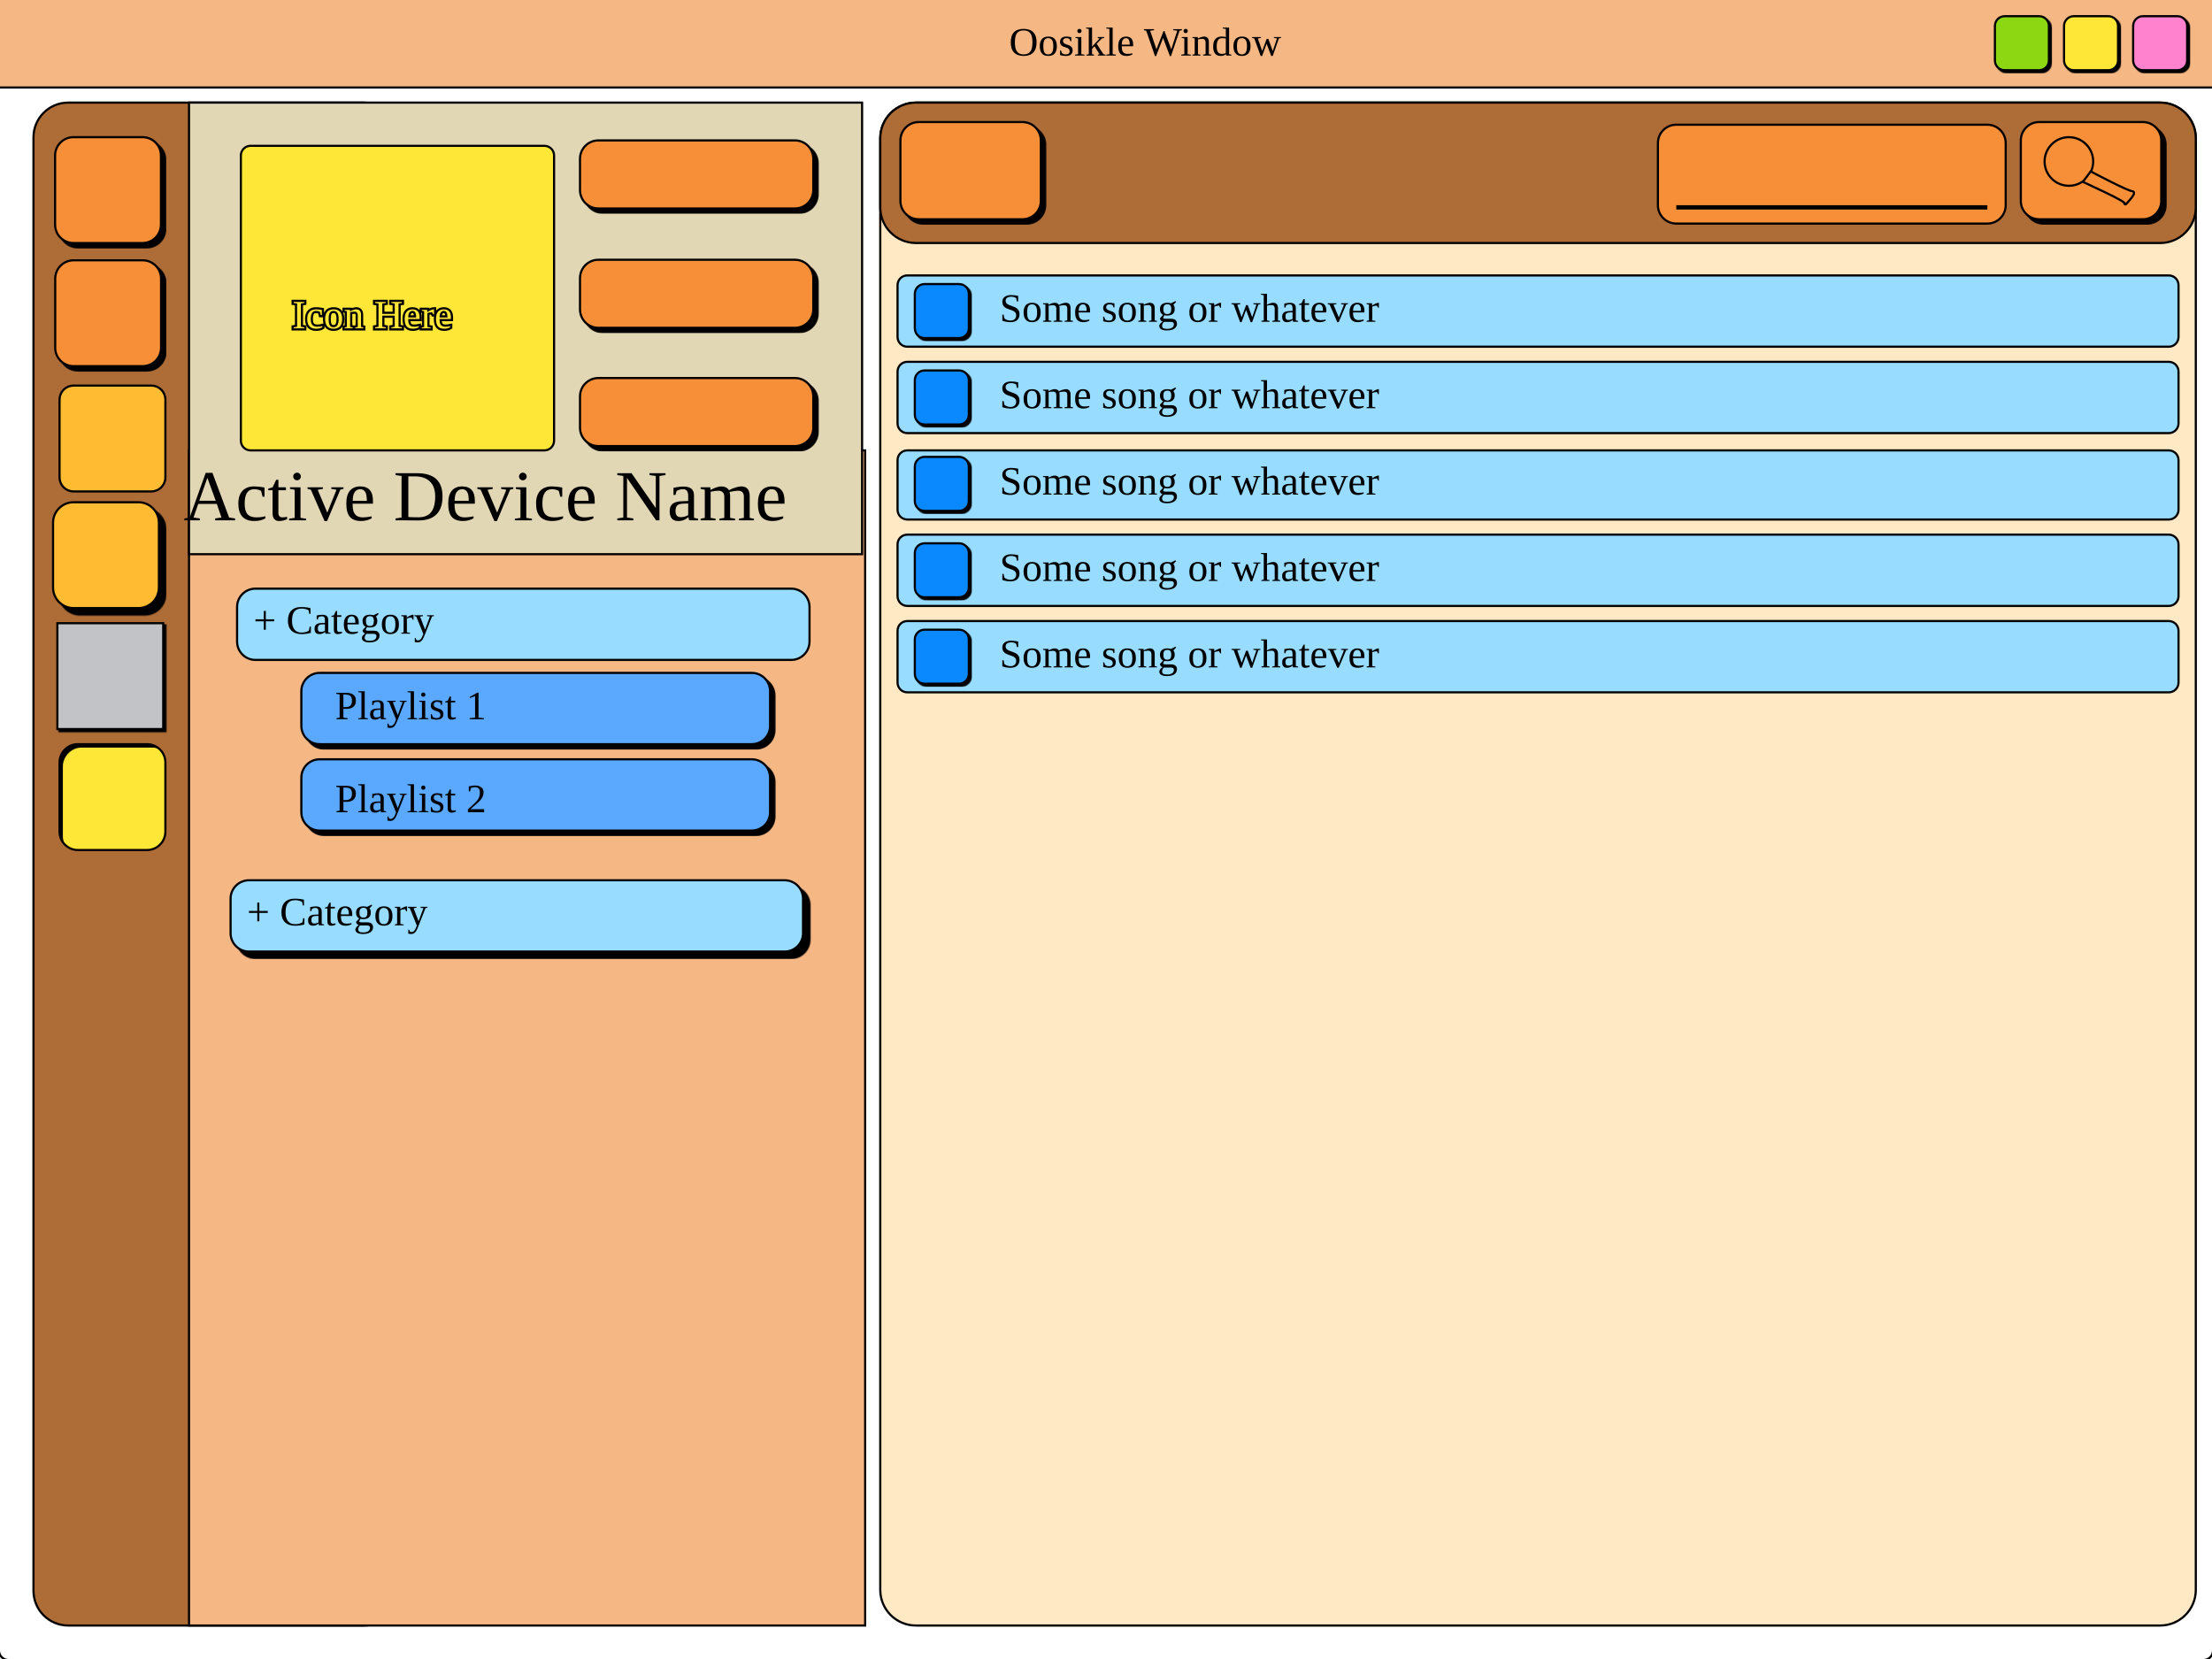
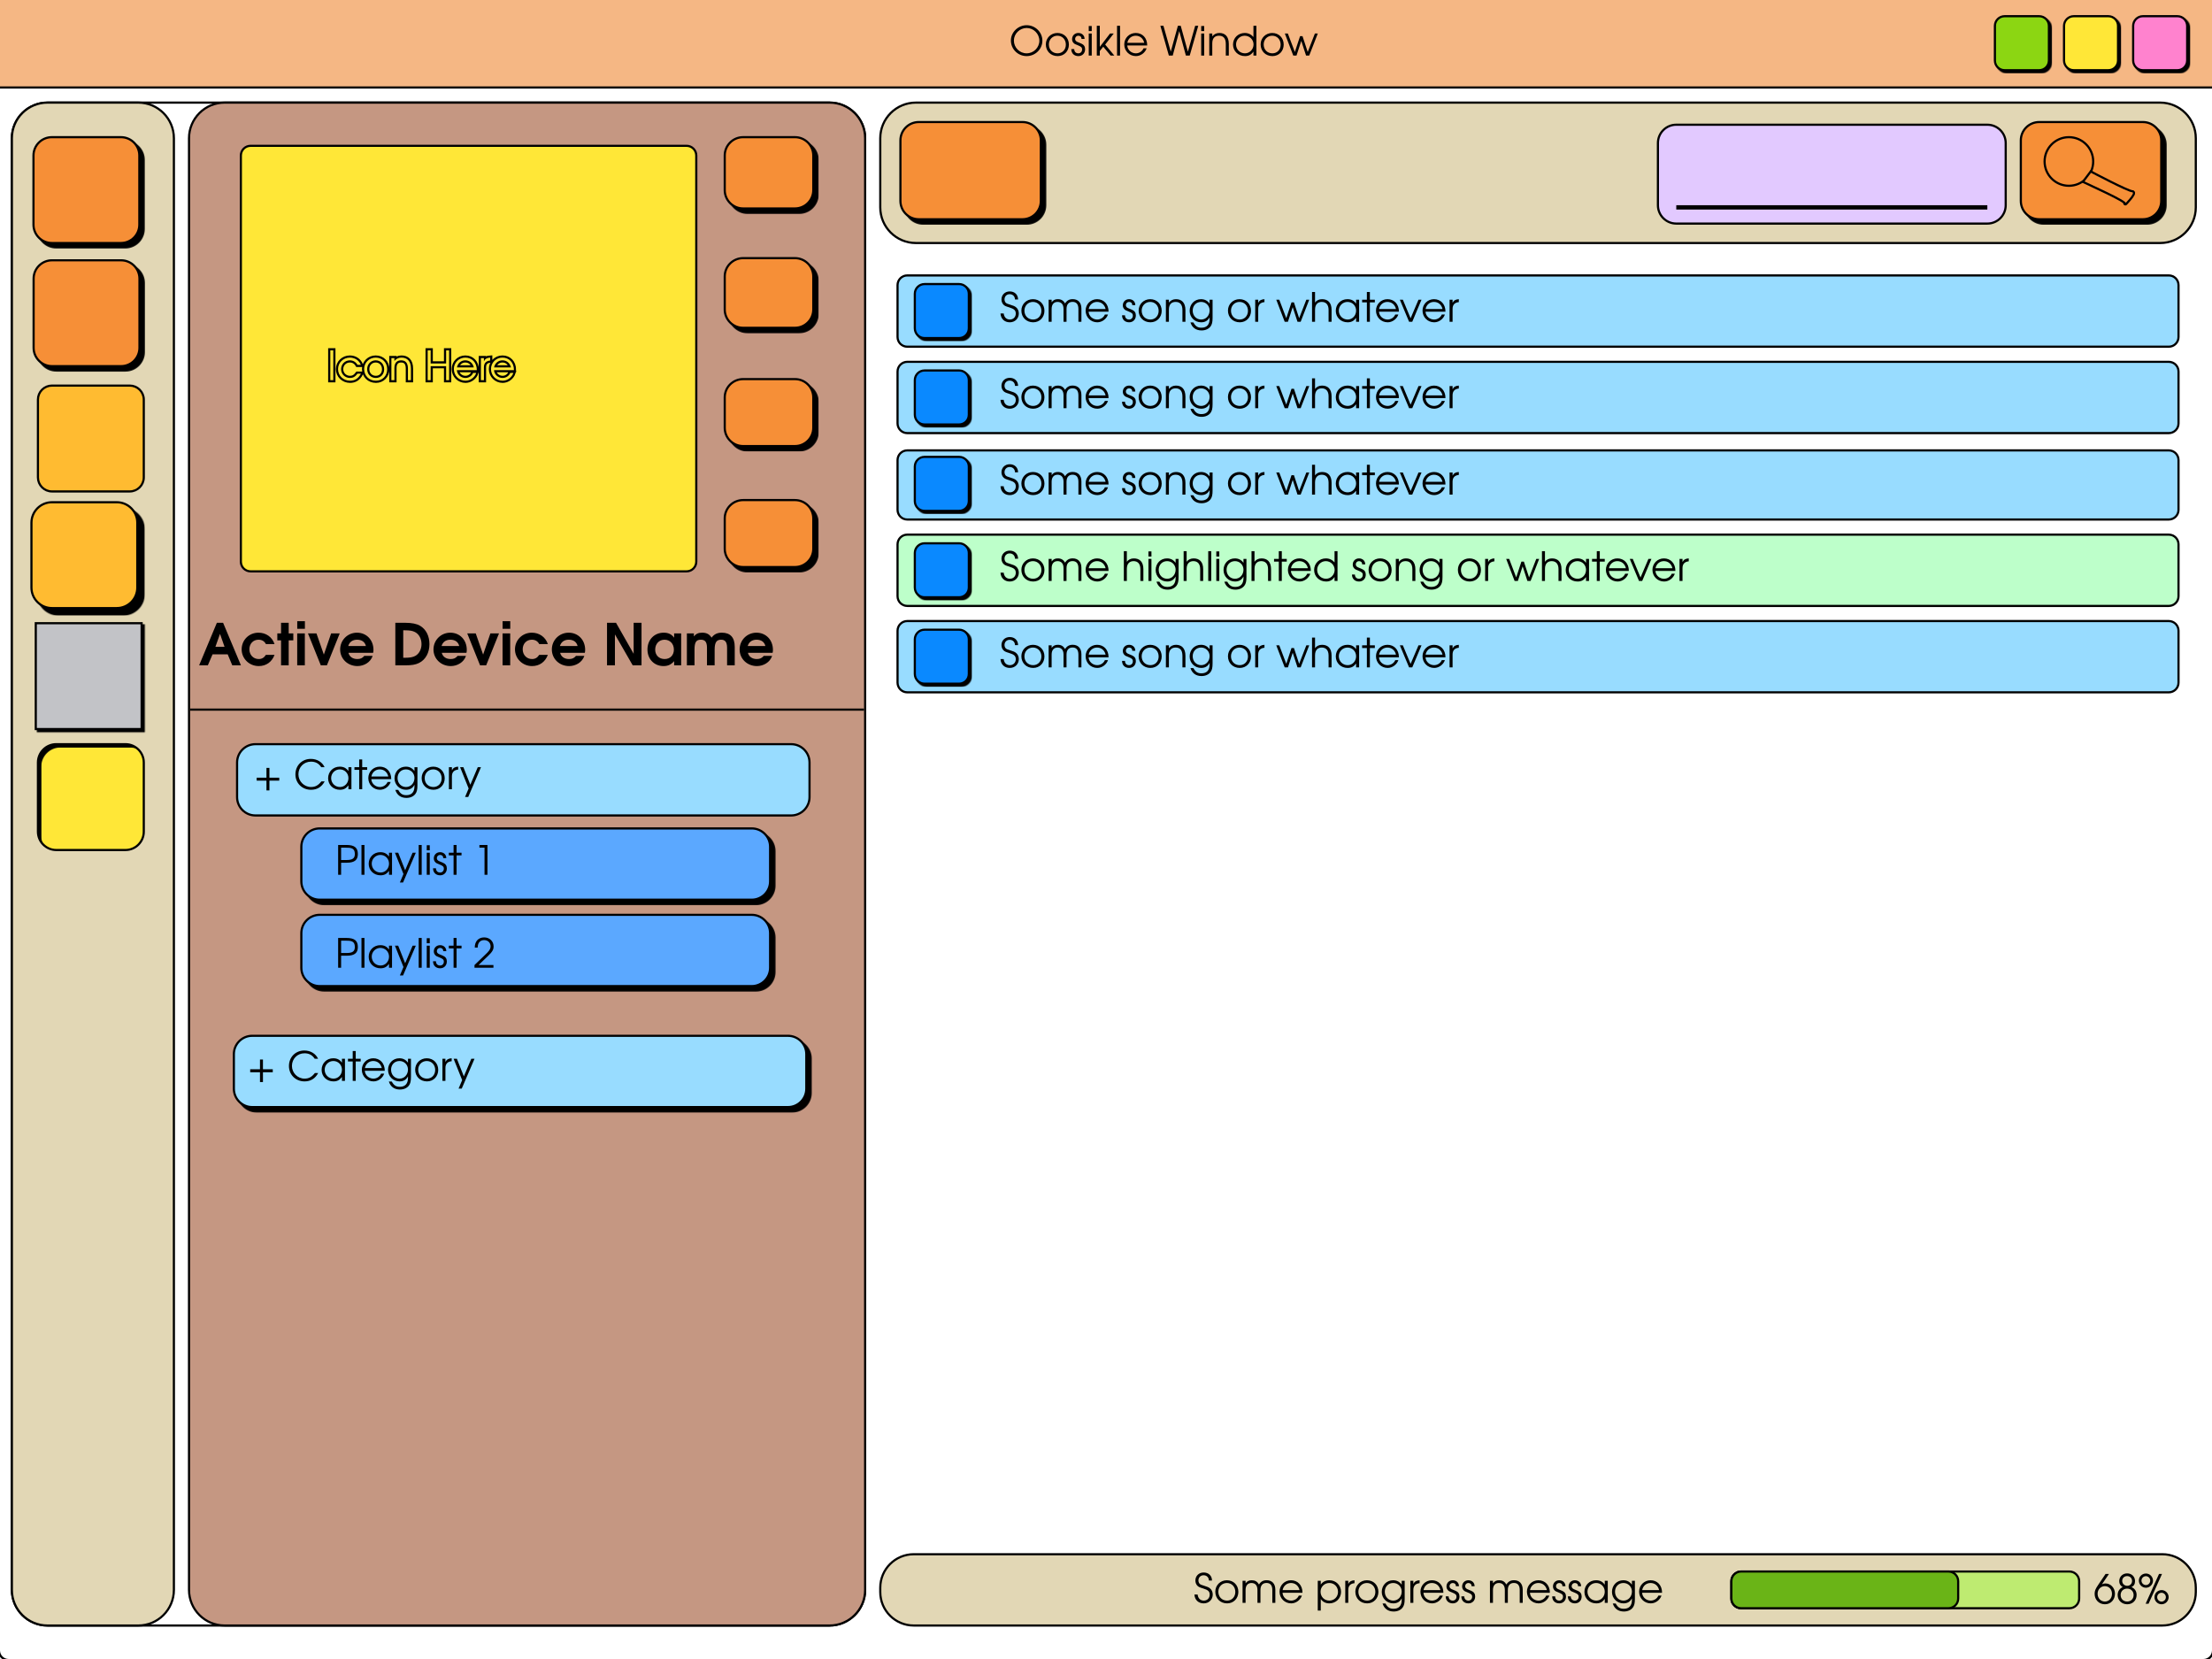
<svg xmlns="http://www.w3.org/2000/svg" width="1024" height="768" viewBox="0 0 1024 768" version="1.1" id="svg1">
  <defs id="defs1">
-     <filter style="color-interpolation-filters:sRGB" id="filter13" x="-0.021" y="-0.033" width="1.083" height="1.131">
+     <filter style="color-interpolation-filters:sRGB" id="filter13" x="-0.025" y="-0.033" width="1.1" height="1.133">
      <feFlood result="flood" in="SourceGraphic" flood-opacity="1" flood-color="rgb(0,0,0)" id="feFlood12" />
      <feGaussianBlur result="blur" in="SourceGraphic" stdDeviation="0" id="feGaussianBlur12" />
      <feOffset result="offset" in="blur" dx="2" dy="2" id="feOffset12" />
      <feComposite result="comp1" operator="in" in="flood" in2="offset" id="feComposite12" />
      <feComposite result="comp2" operator="over" in="SourceGraphic" in2="comp1" id="feComposite13" />
    </filter>
    <filter style="color-interpolation-filters:sRGB" id="filter24" x="-0.042" y="-0.042" width="1.125" height="1.125">
      <feFlood result="flood" in="SourceGraphic" flood-opacity="1" flood-color="rgb(0,0,0)" id="feFlood23" />
      <feGaussianBlur result="blur" in="SourceGraphic" stdDeviation="0" id="feGaussianBlur23" />
      <feOffset result="offset" in="blur" dx="1" dy="1" id="feOffset23" />
      <feComposite result="comp1" operator="in" in="flood" in2="offset" id="feComposite23" />
      <feComposite result="comp2" operator="over" in="SourceGraphic" in2="comp1" id="feComposite24" />
    </filter>
-     <filter style="color-interpolation-filters:sRGB" id="filter34" x="-0.021" y="-0.031" width="1.104" height="1.156">
+     <filter style="color-interpolation-filters:sRGB" id="filter34" x="-0.021" y="-0.021" width="1.104" height="1.104">
      <feFlood result="flood" in="SourceGraphic" flood-opacity="1" flood-color="rgb(0,0,0)" id="feFlood33" />
      <feGaussianBlur result="blur" in="SourceGraphic" stdDeviation="0" id="feGaussianBlur33" />
      <feOffset result="offset" in="blur" dx="3" dy="3" id="feOffset33" />
      <feComposite result="comp1" operator="in" in="flood" in2="offset" id="feComposite33" />
      <feComposite result="comp2" operator="over" in="SourceGraphic" in2="comp1" id="feComposite34" />
    </filter>
    <filter style="color-interpolation-filters:sRGB" id="filter39" x="-0.021" y="-0.021" width="1.083" height="1.083">
      <feFlood result="flood" in="SourceGraphic" flood-opacity="1" flood-color="rgb(0,0,0)" id="feFlood38" />
      <feGaussianBlur result="blur" in="SourceGraphic" stdDeviation="0" id="feGaussianBlur38" />
      <feOffset result="offset" in="blur" dx="2" dy="2" id="feOffset38" />
      <feComposite result="comp1" operator="out" in="flood" in2="offset" id="feComposite38" />
      <feComposite result="comp2" operator="atop" in="comp1" in2="SourceGraphic" id="feComposite39" />
    </filter>
  </defs>
  <g id="layer1">
    <rect style="opacity:1;fill:#ffffff;fill-opacity:1;stroke:#000000;stroke-width:2;stroke-dasharray:none;stroke-opacity:1;paint-order:stroke fill markers" id="rect43" width="1024" height="768" x="0" y="0" ry="4" />
-     <rect style="opacity:1;fill:#ffe9c5;fill-opacity:1;stroke:#000000;stroke-width:2;stroke-dasharray:none;stroke-opacity:1;paint-order:stroke fill markers" id="rect42" width="608" height="704" x="408" y="48" ry="16" />
-     <rect style="display:none;opacity:1;fill:#ae6c37;fill-opacity:1;stroke:#000000;stroke-width:2;stroke-dasharray:none;stroke-opacity:1;paint-order:stroke fill markers" id="rect40" width="656" height="64" x="360" y="688" ry="24" />
-     <rect style="opacity:1;fill:#ae6c37;fill-opacity:1;stroke:#000000;stroke-width:2;stroke-dasharray:none;stroke-opacity:1;paint-order:stroke fill markers" id="rect49" width="608" height="64" x="408" y="48" ry="16" />
-     <rect style="opacity:1;fill:#ae6c37;fill-opacity:1;stroke:#000000;stroke-width:2;stroke-dasharray:none;stroke-opacity:1;paint-order:stroke fill markers" id="rect1" width="168" height="704" x="16" y="48" ry="15.556" />
-     <rect style="opacity:1;fill:#f5b784;fill-opacity:1;stroke:#000000;stroke-width:2;stroke-opacity:1;paint-order:stroke fill markers" id="rect39" width="312" height="543" x="88" y="209" ry="0" />
-     <rect style="opacity:1;fill:#f68f37;fill-opacity:1;stroke:#000000;stroke-width:2;stroke-opacity:1;paint-order:stroke fill markers;filter:url(#filter13)" id="rect2" width="48" height="48" x="26.061" y="121" ry="8" />
-     <rect style="opacity:1;fill:#e2d7b5;fill-opacity:1;stroke:#000000;stroke-width:2;stroke-opacity:1;paint-order:stroke fill markers" id="rect34" width="310.586" height="208.055" x="88" y="48" ry="0" />
-     <rect style="opacity:1;fill:#ffbb31;fill-opacity:1;stroke:#000000;stroke-width:2;stroke-opacity:1;paint-order:stroke fill markers" id="rect35" width="48" height="48" x="28.061" y="179" ry="6" />
-     <rect style="opacity:1;fill:#ffbb31;fill-opacity:1;stroke:#000000;stroke-width:2;stroke-opacity:1;paint-order:stroke fill markers;filter:url(#filter34)" id="rect36" width="48" height="48" x="25.061" y="233" ry="9" />
-     <rect style="opacity:1;fill:#c2c3c7;fill-opacity:1;stroke:#000000;stroke-width:2;stroke-opacity:1;paint-order:stroke fill markers;filter:url(#filter24)" id="rect37" width="48" height="48" x="27.061" y="289" ry="0" />
-     <rect style="opacity:1;fill:#ffe737;fill-opacity:1;stroke:#000000;stroke-width:2;stroke-opacity:1;paint-order:stroke fill markers;filter:url(#filter39)" id="rect38" width="48" height="48" x="28.061" y="345" ry="8" />
+     <rect style="fill:#ffffff;fill-opacity:1;stroke:#000000;stroke-width:2;stroke-dasharray:none;stroke-opacity:1;paint-order:stroke fill markers" id="rect4" width="394" height="704" x="6" y="48" ry="16" />
+     <rect style="display:none;opacity:1;fill:#ffe9c5;fill-opacity:1;stroke:#000000;stroke-width:2;stroke-dasharray:none;stroke-opacity:1;paint-order:stroke fill markers" id="rect42" width="608" height="704" x="408" y="48" ry="16" />
+     <rect style="display:inline;opacity:1;fill:#e2d7b5;fill-opacity:1;stroke:#000000;stroke-width:2;stroke-dasharray:none;stroke-opacity:1;paint-order:stroke fill markers" id="rect40" width="608" height="32" x="408" y="720" ry="15" />
+     <rect style="opacity:1;fill:#e2d7b5;fill-opacity:1;stroke:#000000;stroke-width:2;stroke-dasharray:none;stroke-opacity:1;paint-order:stroke fill markers" id="rect49" width="608" height="64" x="408" y="48" ry="16" />
+     <rect style="opacity:1;fill:#e2d7b5;fill-opacity:1;stroke:#000000;stroke-width:2;stroke-dasharray:none;stroke-opacity:1;paint-order:stroke fill markers" id="rect1" width="74" height="704" x="6" y="48" ry="16" />
+     <rect style="display:none;opacity:1;fill:#f5b784;fill-opacity:1;stroke:#000000;stroke-width:2;stroke-opacity:1;paint-order:stroke fill markers" id="rect39" width="312" height="543" x="88" y="209" ry="0" />
+     <rect style="opacity:1;fill:#f68f37;fill-opacity:1;stroke:#000000;stroke-width:2;stroke-opacity:1;paint-order:stroke fill markers;filter:url(#filter13)" id="rect2" width="48" height="48" x="16.061" y="121" ry="8" />
+     <rect style="opacity:1;fill:#c59782;fill-opacity:1;stroke:#000000;stroke-width:2;stroke-opacity:1;paint-order:stroke fill markers" id="rect34" width="312" height="704" x="88" y="48" ry="16" />
+     <rect style="opacity:1;fill:#ffbb31;fill-opacity:1;stroke:#000000;stroke-width:2;stroke-opacity:1;paint-order:stroke fill markers" id="rect35" width="48" height="48" x="18.061" y="179" ry="6" />
+     <rect style="opacity:1;fill:#ffbb31;fill-opacity:1;stroke:#000000;stroke-width:2;stroke-opacity:1;paint-order:stroke fill markers;filter:url(#filter34)" id="rect36" width="48" height="48" x="15.061" y="233" ry="9" />
+     <rect style="opacity:1;fill:#c2c3c7;fill-opacity:1;stroke:#000000;stroke-width:2;stroke-opacity:1;paint-order:stroke fill markers;filter:url(#filter24)" id="rect37" width="48" height="48" x="17.061" y="289" ry="0" />
+     <rect style="opacity:1;fill:#ffe737;fill-opacity:1;stroke:#000000;stroke-width:2;stroke-opacity:1;paint-order:stroke fill markers;filter:url(#filter39)" id="rect38" width="48" height="48" x="18.061" y="345" ry="8" />
    <rect style="display:none;opacity:1;fill:#f68f37;fill-opacity:1;stroke:#000000;stroke-width:2;stroke-opacity:1;paint-order:stroke fill markers;filter:url(#filter13)" id="rect41" width="64" height="44" x="417.333" y="696" ry="8" />
-     <rect style="opacity:1;fill:#5ba8ff;fill-opacity:1;stroke:#000000;stroke-width:2;stroke-dasharray:none;stroke-opacity:1;paint-order:stroke fill markers;filter:url(#filter13)" id="rect58" width="216" height="32" x="140" y="312" ry="8" />
+     <rect style="opacity:1;fill:#5ba8ff;fill-opacity:1;stroke:#000000;stroke-width:2;stroke-dasharray:none;stroke-opacity:1;paint-order:stroke fill markers;filter:url(#filter13)" id="rect58" width="216" height="32" x="140" y="384" ry="8" />
    <rect style="opacity:1;fill:#f5b784;fill-opacity:1;stroke:#000000;stroke-width:2;stroke-dasharray:none;stroke-opacity:1;paint-order:stroke fill markers" id="rect47" width="1024" height="40" x="0" y="0" ry="0" />
-     <rect style="opacity:1;fill:#f68f37;fill-opacity:1;stroke:#000000;stroke-width:2;stroke-opacity:1;paint-order:stroke fill markers;filter:url(#filter13)" id="rect48" width="48" height="48" x="26" y="64" ry="8" />
+     <rect style="opacity:1;fill:#f68f37;fill-opacity:1;stroke:#000000;stroke-width:2;stroke-opacity:1;paint-order:stroke fill markers;filter:url(#filter13)" id="rect48" width="48" height="48" x="16" y="64" ry="8" />
    <rect style="opacity:1;fill:#f68f37;fill-opacity:1;stroke:#000000;stroke-width:2;stroke-opacity:1;paint-order:stroke fill markers;filter:url(#filter13)" id="rect50" width="64" height="44" x="417.333" y="57" ry="8" />
    <rect style="opacity:1;fill:#98dcff;fill-opacity:1;stroke:#000000;stroke-width:2;stroke-dasharray:none;stroke-opacity:1;paint-order:stroke fill markers" id="rect51" width="592" height="32" x="416" y="128" ry="4" />
-     <text xml:space="preserve" style="font-style:normal;font-variant:normal;font-weight:normal;font-stretch:normal;font-size:18.667px;font-family:'Liberation Serif';-inkscape-font-specification:'Liberation Serif';text-align:start;writing-mode:lr-tb;direction:ltr;text-anchor:start;opacity:1;fill:#000000;fill-opacity:1;stroke:none;stroke-width:2;stroke-dasharray:none;stroke-opacity:1;paint-order:stroke fill markers" x="462.751" y="148.952" id="text51">
-       <tspan id="tspan51" x="462.751" y="148.952" style="font-size:18.667px">Some song or whatever</tspan>
+     <text xml:space="preserve" style="font-style:normal;font-variant:normal;font-weight:normal;font-stretch:normal;font-size:18.667px;font-family:'TeX Gyre Adventor';-inkscape-font-specification:'TeX Gyre Adventor';text-align:start;writing-mode:lr-tb;direction:ltr;text-anchor:start;opacity:1;fill:#000000;fill-opacity:1;stroke:none;stroke-width:2;stroke-dasharray:none;stroke-opacity:1;paint-order:stroke fill markers" x="462.751" y="148.952" id="text51">
+       <tspan id="tspan51" x="462.751" y="148.952" style="font-size:18.667px;-inkscape-font-specification:'TeX Gyre Adventor';font-family:'TeX Gyre Adventor';font-weight:normal;font-style:normal;font-stretch:normal;font-variant:normal">Some song or whatever</tspan>
    </text>
    <rect style="opacity:1;fill:#0a89ff;fill-opacity:1;stroke:#000000;stroke-width:2;stroke-dasharray:none;stroke-opacity:1;paint-order:stroke fill markers;filter:url(#filter24)" id="rect52" width="24" height="24" x="424" y="132" ry="4" />
-     <rect style="opacity:1;fill:#98dcff;fill-opacity:1;stroke:#000000;stroke-width:2;stroke-dasharray:none;stroke-opacity:1;paint-order:stroke fill markers" id="rect57" width="264" height="32" x="110.25" y="273" ry="8" />
-     <text xml:space="preserve" style="font-style:normal;font-variant:normal;font-weight:normal;font-stretch:normal;font-size:18.667px;font-family:'Liberation Serif';-inkscape-font-specification:'Liberation Serif';text-align:start;writing-mode:lr-tb;direction:ltr;text-anchor:start;opacity:1;fill:#000000;fill-opacity:1;stroke:none;stroke-width:2;stroke-dasharray:none;stroke-opacity:1;paint-order:stroke fill markers" x="117.32" y="293.359" id="text58">
-       <tspan id="tspan58" x="117.32" y="293.359">+ Category</tspan>
+     <rect style="opacity:1;fill:#98dcff;fill-opacity:1;stroke:#000000;stroke-width:2;stroke-dasharray:none;stroke-opacity:1;paint-order:stroke fill markers" id="rect57" width="264" height="32" x="110.25" y="345" ry="8" />
+     <text xml:space="preserve" style="font-style:normal;font-variant:normal;font-weight:normal;font-stretch:normal;font-size:18.667px;font-family:'TeX Gyre Adventor';-inkscape-font-specification:'TeX Gyre Adventor';text-align:start;writing-mode:lr-tb;direction:ltr;text-anchor:start;opacity:1;fill:#000000;fill-opacity:1;stroke:none;stroke-width:2;stroke-dasharray:none;stroke-opacity:1;paint-order:stroke fill markers" x="117.32" y="365.359" id="text58">
+       <tspan id="tspan58" x="117.32" y="365.359">+ Category</tspan>
    </text>
-     <text xml:space="preserve" style="font-style:normal;font-variant:normal;font-weight:normal;font-stretch:normal;font-size:18.667px;font-family:'Liberation Serif';-inkscape-font-specification:'Liberation Serif';text-align:start;writing-mode:lr-tb;direction:ltr;text-anchor:start;opacity:1;fill:#000000;fill-opacity:1;stroke:none;stroke-width:2;stroke-dasharray:none;stroke-opacity:1;paint-order:stroke fill markers" x="155.112" y="332.952" id="text59">
-       <tspan id="tspan59" x="155.112" y="332.952">Playlist 1</tspan>
+     <text xml:space="preserve" style="font-style:normal;font-variant:normal;font-weight:normal;font-stretch:normal;font-size:18.667px;font-family:'TeX Gyre Adventor';-inkscape-font-specification:'TeX Gyre Adventor';text-align:start;writing-mode:lr-tb;direction:ltr;text-anchor:start;opacity:1;fill:#000000;fill-opacity:1;stroke:none;stroke-width:2;stroke-dasharray:none;stroke-opacity:1;paint-order:stroke fill markers" x="155.112" y="404.952" id="text59">
+       <tspan id="tspan59" x="155.112" y="404.952">Playlist 1</tspan>
    </text>
-     <rect style="opacity:1;fill:#5ba8ff;fill-opacity:1;stroke:#000000;stroke-width:2;stroke-dasharray:none;stroke-opacity:1;paint-order:stroke fill markers;filter:url(#filter13)" id="rect59" width="216" height="32" x="140" y="352" ry="8" />
-     <text xml:space="preserve" style="font-style:normal;font-variant:normal;font-weight:normal;font-stretch:normal;font-size:18.667px;font-family:'Liberation Serif';-inkscape-font-specification:'Liberation Serif';text-align:start;writing-mode:lr-tb;direction:ltr;text-anchor:start;opacity:1;fill:#000000;fill-opacity:1;stroke:none;stroke-width:2;stroke-dasharray:none;stroke-opacity:1;paint-order:stroke fill markers" x="155.112" y="376" id="text60">
-       <tspan id="tspan60" x="155.112" y="376">Playlist 2</tspan>
+     <rect style="opacity:1;fill:#5ba8ff;fill-opacity:1;stroke:#000000;stroke-width:2;stroke-dasharray:none;stroke-opacity:1;paint-order:stroke fill markers;filter:url(#filter13)" id="rect59" width="216" height="32" x="140" y="424" ry="8" />
+     <text xml:space="preserve" style="font-style:normal;font-variant:normal;font-weight:normal;font-stretch:normal;font-size:18.667px;font-family:'TeX Gyre Adventor';-inkscape-font-specification:'TeX Gyre Adventor';text-align:start;writing-mode:lr-tb;direction:ltr;text-anchor:start;opacity:1;fill:#000000;fill-opacity:1;stroke:none;stroke-width:2;stroke-dasharray:none;stroke-opacity:1;paint-order:stroke fill markers" x="155.112" y="448" id="text60">
+       <tspan id="tspan60" x="155.112" y="448">Playlist 2</tspan>
    </text>
-     <rect style="opacity:1;fill:#98dcff;fill-opacity:1;stroke:#000000;stroke-width:2;stroke-dasharray:none;stroke-opacity:1;paint-order:stroke fill markers;filter:url(#filter34)" id="rect60" width="264" height="32" x="107.25" y="408" ry="8" />
-     <text xml:space="preserve" style="font-style:normal;font-variant:normal;font-weight:normal;font-stretch:normal;font-size:18.667px;font-family:'Liberation Serif';-inkscape-font-specification:'Liberation Serif';text-align:start;writing-mode:lr-tb;direction:ltr;text-anchor:start;opacity:1;fill:#000000;fill-opacity:1;stroke:none;stroke-width:2;stroke-dasharray:none;stroke-opacity:1;paint-order:stroke fill markers" x="114.32" y="428.359" id="text61">
-       <tspan id="tspan61" x="114.32" y="428.359">+ Category</tspan>
+     <rect style="opacity:1;fill:#98dcff;fill-opacity:1;stroke:#000000;stroke-width:2;stroke-dasharray:none;stroke-opacity:1;paint-order:stroke fill markers;filter:url(#filter13)" id="rect60" width="264" height="32" x="108.763" y="480" ry="8" />
+     <text xml:space="preserve" style="font-style:normal;font-variant:normal;font-weight:normal;font-stretch:normal;font-size:18.667px;font-family:'TeX Gyre Adventor';-inkscape-font-specification:'TeX Gyre Adventor';text-align:start;writing-mode:lr-tb;direction:ltr;text-anchor:start;opacity:1;fill:#000000;fill-opacity:1;stroke:none;stroke-width:2;stroke-dasharray:none;stroke-opacity:1;paint-order:stroke fill markers" x="114.32" y="500.359" id="text61">
+       <tspan id="tspan61" x="114.32" y="500.359">+ Category</tspan>
    </text>
    <rect style="opacity:1;fill:#ff82ce;fill-opacity:1;stroke:#000000;stroke-width:2;stroke-dasharray:none;stroke-opacity:1;paint-order:stroke fill markers;filter:url(#filter24)" id="rect61" width="24" height="24" x="988" y="8" ry="4" />
    <rect style="opacity:1;fill:#ffe737;fill-opacity:1;stroke:#000000;stroke-width:2;stroke-dasharray:none;stroke-opacity:1;paint-order:stroke fill markers;filter:url(#filter24)" id="rect62" width="24" height="24" x="956" y="8" ry="4" />
    <rect style="opacity:1;fill:#8cd612;fill-opacity:1;stroke:#000000;stroke-width:2;stroke-dasharray:none;stroke-opacity:1;paint-order:stroke fill markers;filter:url(#filter24)" id="rect63" width="24" height="24" x="924" y="8" ry="4" />
-     <text xml:space="preserve" style="font-style:normal;font-variant:normal;font-weight:normal;font-stretch:normal;font-size:18.667px;font-family:'Liberation Serif';-inkscape-font-specification:'Liberation Serif';text-align:start;writing-mode:lr-tb;direction:ltr;text-anchor:start;opacity:1;fill:#000000;fill-opacity:1;stroke:none;stroke-width:2;stroke-dasharray:none;stroke-opacity:1;paint-order:stroke fill markers" x="467.146" y="25.717" id="text63">
+     <text xml:space="preserve" style="font-style:normal;font-variant:normal;font-weight:normal;font-stretch:normal;font-size:18.667px;font-family:'TeX Gyre Adventor';-inkscape-font-specification:'TeX Gyre Adventor';text-align:start;writing-mode:lr-tb;direction:ltr;text-anchor:start;opacity:1;fill:#000000;fill-opacity:1;stroke:none;stroke-width:2;stroke-dasharray:none;stroke-opacity:1;paint-order:stroke fill markers" x="467.146" y="25.717" id="text63">
      <tspan id="tspan63" x="467.146" y="25.717">Oosikle Window</tspan>
    </text>
-     <text xml:space="preserve" style="font-style:normal;font-variant:normal;font-weight:normal;font-stretch:normal;font-size:32px;font-family:'Liberation Serif';-inkscape-font-specification:'Liberation Serif';text-align:center;writing-mode:lr-tb;direction:ltr;text-anchor:middle;white-space:pre;inline-size:272;display:inline;opacity:1;fill:#000000;fill-opacity:1;stroke:none;stroke-width:2;stroke-dasharray:none;stroke-opacity:1;paint-order:stroke fill markers" x="240" y="240" id="text64" transform="matrix(1.04104,0,0,1.04104,-4.356626,-8.980011)">
-       <tspan x="240" y="240" id="tspan1">Active Device Name</tspan>
+     <text xml:space="preserve" style="font-style:normal;font-variant:normal;font-weight:bold;font-stretch:normal;font-size:25.615px;font-family:'TeX Gyre Adventor';-inkscape-font-specification:'TeX Gyre Adventor Bold';text-align:center;writing-mode:lr-tb;direction:ltr;text-anchor:middle;white-space:pre;inline-size:272;display:inline;opacity:1;fill:#000000;fill-opacity:1;stroke:none;stroke-width:2;stroke-dasharray:none;stroke-opacity:1;paint-order:stroke fill markers" x="240" y="240" id="text64" transform="matrix(1.04104,0,0,1.04104,-5.849549,58.15045)">
+       <tspan x="240" y="240" id="tspan2">Active Device Name</tspan>
    </text>
-     <rect style="opacity:1;fill:#f68f37;fill-opacity:1;stroke:#000000;stroke-width:2;stroke-opacity:1;paint-order:stroke fill markers;filter:url(#filter13)" id="rect64" width="107" height="30.5" x="269" y="65.5" ry="8" />
-     <rect style="opacity:1;fill:#f68f37;fill-opacity:1;stroke:#000000;stroke-width:2;stroke-opacity:1;paint-order:stroke fill markers" id="rect66" width="160" height="44.763" x="768" y="58.237" ry="8" />
+     <rect style="opacity:1;fill:#f68f37;fill-opacity:1;stroke:#000000;stroke-width:2;stroke-opacity:1;paint-order:stroke fill markers;filter:url(#filter13)" id="rect64" width="40" height="32" x="336" y="64" ry="8" />
+     <rect style="opacity:1;fill:#e2c9ff;fill-opacity:1;stroke:#000000;stroke-width:2;stroke-opacity:1;paint-order:stroke fill markers" id="rect66" width="160" height="44.763" x="768" y="58.237" ry="8" />
    <rect style="opacity:1;fill:#f68f37;fill-opacity:1;stroke:#000000;stroke-width:2;stroke-opacity:1;paint-order:stroke fill markers;filter:url(#filter13)" id="rect67" width="64" height="44" x="936" y="57" ry="8" />
    <circle style="opacity:1;fill:#f68f37;fill-opacity:1;stroke:#000000;stroke-width:2;stroke-dasharray:none;stroke-opacity:1;paint-order:stroke fill markers" id="path67" cx="957.75" cy="74.75" r="10.75" />
    <path style="opacity:1;fill:#f68f37;fill-opacity:1;stroke:#000000;stroke-width:2;stroke-dasharray:none;stroke-opacity:1;paint-order:stroke fill markers" d="m 965,84 c 2,1 20,9 19,10 -1,1 5,-5 3,-5 -2,0 -19,-9 -19,-9 z" id="path68" />
    <path style="opacity:1;fill:#f68f37;fill-opacity:1;stroke:#000000;stroke-width:2;stroke-dasharray:none;stroke-opacity:1;paint-order:stroke fill markers" d="M 776,96 H 920" id="path69" />
-     <rect style="opacity:1;fill:#ffe737;fill-opacity:1;stroke:#000000;stroke-width:2;stroke-dasharray:none;stroke-opacity:1;paint-order:stroke fill markers" id="rect69" width="144" height="140" x="112" y="68" ry="4" />
-     <text xml:space="preserve" style="font-style:normal;font-variant:normal;font-weight:normal;font-stretch:normal;font-size:18.667px;font-family:'Liberation Serif';-inkscape-font-specification:'Liberation Serif';text-align:center;writing-mode:lr-tb;direction:ltr;text-anchor:middle;opacity:1;fill:#ffe737;fill-opacity:1;stroke:#000000;stroke-width:2;stroke-dasharray:none;stroke-opacity:1;paint-order:stroke fill markers" x="184" y="152" id="text69">
-       <tspan id="tspan69" x="184" y="152">Icon Here</tspan>
+     <rect style="opacity:1;fill:#ffe737;fill-opacity:1;stroke:#000000;stroke-width:2;stroke-dasharray:none;stroke-opacity:1;paint-order:stroke fill markers" id="rect69" width="209.829" height="196" x="112" y="68" ry="4" />
+     <text xml:space="preserve" style="font-style:normal;font-variant:normal;font-weight:normal;font-stretch:normal;font-size:18.667px;font-family:'TeX Gyre Adventor';-inkscape-font-specification:'TeX Gyre Adventor';text-align:center;writing-mode:lr-tb;direction:ltr;text-anchor:middle;opacity:1;fill:#ffe737;fill-opacity:1;stroke:#000000;stroke-width:2;stroke-dasharray:none;stroke-opacity:1;paint-order:stroke fill markers" x="208" y="176" id="text69">
+       <tspan id="tspan69" x="208" y="176">Icon Here</tspan>
    </text>
    <rect style="opacity:1;fill:#98dcff;fill-opacity:1;stroke:#000000;stroke-width:2;stroke-dasharray:none;stroke-opacity:1;paint-order:stroke fill markers" id="rect70" width="592" height="32" x="416" y="168" ry="4" />
-     <text xml:space="preserve" style="font-style:normal;font-variant:normal;font-weight:normal;font-stretch:normal;font-size:18.667px;font-family:'Liberation Serif';-inkscape-font-specification:'Liberation Serif';text-align:start;writing-mode:lr-tb;direction:ltr;text-anchor:start;opacity:1;fill:#000000;fill-opacity:1;stroke:none;stroke-width:2;stroke-dasharray:none;stroke-opacity:1;paint-order:stroke fill markers" x="462.751" y="188.952" id="text70">
-       <tspan id="tspan70" x="462.751" y="188.952" style="font-size:18.667px">Some song or whatever</tspan>
+     <text xml:space="preserve" style="font-style:normal;font-variant:normal;font-weight:normal;font-stretch:normal;font-size:18.667px;font-family:'TeX Gyre Adventor';-inkscape-font-specification:'TeX Gyre Adventor';text-align:start;writing-mode:lr-tb;direction:ltr;text-anchor:start;opacity:1;fill:#000000;fill-opacity:1;stroke:none;stroke-width:2;stroke-dasharray:none;stroke-opacity:1;paint-order:stroke fill markers" x="462.751" y="188.952" id="text70">
+       <tspan id="tspan70" x="462.751" y="188.952" style="font-size:18.667px;-inkscape-font-specification:'TeX Gyre Adventor';font-family:'TeX Gyre Adventor';font-weight:normal;font-style:normal;font-stretch:normal;font-variant:normal">Some song or whatever</tspan>
    </text>
    <rect style="opacity:1;fill:#0a89ff;fill-opacity:1;stroke:#000000;stroke-width:2;stroke-dasharray:none;stroke-opacity:1;paint-order:stroke fill markers;filter:url(#filter24)" id="rect71" width="24" height="24" x="424" y="172" ry="4" />
    <rect style="opacity:1;fill:#98dcff;fill-opacity:1;stroke:#000000;stroke-width:2;stroke-dasharray:none;stroke-opacity:1;paint-order:stroke fill markers" id="rect72" width="592" height="31" x="416" y="209" ry="4" />
-     <text xml:space="preserve" style="font-style:normal;font-variant:normal;font-weight:normal;font-stretch:normal;font-size:18.667px;font-family:'Liberation Serif';-inkscape-font-specification:'Liberation Serif';text-align:start;writing-mode:lr-tb;direction:ltr;text-anchor:start;opacity:1;fill:#000000;fill-opacity:1;stroke:none;stroke-width:2;stroke-dasharray:none;stroke-opacity:1;paint-order:stroke fill markers" x="462.751" y="228.952" id="text72">
-       <tspan id="tspan72" x="462.751" y="228.952" style="font-size:18.667px">Some song or whatever</tspan>
+     <text xml:space="preserve" style="font-style:normal;font-variant:normal;font-weight:normal;font-stretch:normal;font-size:18.667px;font-family:'TeX Gyre Adventor';-inkscape-font-specification:'TeX Gyre Adventor';text-align:start;writing-mode:lr-tb;direction:ltr;text-anchor:start;opacity:1;fill:#000000;fill-opacity:1;stroke:none;stroke-width:2;stroke-dasharray:none;stroke-opacity:1;paint-order:stroke fill markers" x="462.751" y="228.952" id="text72">
+       <tspan id="tspan72" x="462.751" y="228.952" style="font-size:18.667px;-inkscape-font-specification:'TeX Gyre Adventor';font-family:'TeX Gyre Adventor';font-weight:normal;font-style:normal;font-stretch:normal;font-variant:normal">Some song or whatever</tspan>
    </text>
    <rect style="opacity:1;fill:#0a89ff;fill-opacity:1;stroke:#000000;stroke-width:2;stroke-dasharray:none;stroke-opacity:1;paint-order:stroke fill markers;filter:url(#filter24)" id="rect73" width="24" height="24" x="424" y="212" ry="4" />
-     <rect style="opacity:1;fill:#98dcff;fill-opacity:1;stroke:#000000;stroke-width:2;stroke-dasharray:none;stroke-opacity:1;paint-order:stroke fill markers" id="rect74" width="592" height="32" x="416" y="248" ry="4" />
-     <text xml:space="preserve" style="font-style:normal;font-variant:normal;font-weight:normal;font-stretch:normal;font-size:18.667px;font-family:'Liberation Serif';-inkscape-font-specification:'Liberation Serif';text-align:start;writing-mode:lr-tb;direction:ltr;text-anchor:start;opacity:1;fill:#000000;fill-opacity:1;stroke:none;stroke-width:2;stroke-dasharray:none;stroke-opacity:1;paint-order:stroke fill markers" x="462.751" y="268.952" id="text74">
-       <tspan id="tspan74" x="462.751" y="268.952" style="font-size:18.667px">Some song or whatever</tspan>
+     <rect style="opacity:1;fill:#bdffca;fill-opacity:1;stroke:#000000;stroke-width:2;stroke-dasharray:none;stroke-opacity:1;paint-order:stroke fill markers" id="rect74" width="592" height="32" x="416" y="248" ry="4" />
+     <text xml:space="preserve" style="font-style:normal;font-variant:normal;font-weight:normal;font-stretch:normal;font-size:18.667px;font-family:'TeX Gyre Adventor';-inkscape-font-specification:'TeX Gyre Adventor';text-align:start;writing-mode:lr-tb;direction:ltr;text-anchor:start;opacity:1;fill:#000000;fill-opacity:1;stroke:none;stroke-width:2;stroke-dasharray:none;stroke-opacity:1;paint-order:stroke fill markers" x="462.751" y="268.952" id="text74">
+       <tspan id="tspan74" x="462.751" y="268.952" style="font-size:18.667px;-inkscape-font-specification:'TeX Gyre Adventor';font-family:'TeX Gyre Adventor';font-weight:normal;font-style:normal;font-stretch:normal;font-variant:normal">Some highlighted song or whatever</tspan>
    </text>
    <rect style="opacity:1;fill:#0a89ff;fill-opacity:1;stroke:#000000;stroke-width:2;stroke-dasharray:none;stroke-opacity:1;paint-order:stroke fill markers;filter:url(#filter24)" id="rect75" width="24" height="24" x="424" y="252" ry="4" />
    <rect style="opacity:1;fill:#98dcff;fill-opacity:1;stroke:#000000;stroke-width:2;stroke-dasharray:none;stroke-opacity:1;paint-order:stroke fill markers" id="rect76" width="592" height="32" x="416" y="288" ry="4" />
-     <text xml:space="preserve" style="font-style:normal;font-variant:normal;font-weight:normal;font-stretch:normal;font-size:18.667px;font-family:'Liberation Serif';-inkscape-font-specification:'Liberation Serif';text-align:start;writing-mode:lr-tb;direction:ltr;text-anchor:start;opacity:1;fill:#000000;fill-opacity:1;stroke:none;stroke-width:2;stroke-dasharray:none;stroke-opacity:1;paint-order:stroke fill markers" x="462.751" y="308.952" id="text76">
-       <tspan id="tspan76" x="462.751" y="308.952" style="font-size:18.667px">Some song or whatever</tspan>
+     <text xml:space="preserve" style="font-style:normal;font-variant:normal;font-weight:normal;font-stretch:normal;font-size:18.667px;font-family:'TeX Gyre Adventor';-inkscape-font-specification:'TeX Gyre Adventor';text-align:start;writing-mode:lr-tb;direction:ltr;text-anchor:start;opacity:1;fill:#000000;fill-opacity:1;stroke:none;stroke-width:2;stroke-dasharray:none;stroke-opacity:1;paint-order:stroke fill markers" x="462.751" y="308.952" id="text76">
+       <tspan id="tspan76" x="462.751" y="308.952" style="font-size:18.667px;-inkscape-font-specification:'TeX Gyre Adventor';font-family:'TeX Gyre Adventor';font-weight:normal;font-style:normal;font-stretch:normal;font-variant:normal">Some song or whatever</tspan>
    </text>
    <rect style="opacity:1;fill:#0a89ff;fill-opacity:1;stroke:#000000;stroke-width:2;stroke-dasharray:none;stroke-opacity:1;paint-order:stroke fill markers;filter:url(#filter24)" id="rect77" width="24" height="24" x="424" y="292" ry="4" />
-     <rect style="opacity:1;fill:#f68f37;fill-opacity:1;stroke:#000000;stroke-width:2;stroke-opacity:1;paint-order:stroke fill markers;filter:url(#filter13)" id="rect78" width="107" height="30.5" x="269" y="175.5" ry="8" />
-     <rect style="opacity:1;fill:#f68f37;fill-opacity:1;stroke:#000000;stroke-width:2;stroke-opacity:1;paint-order:stroke fill markers;filter:url(#filter13)" id="rect80" width="107" height="30.5" x="269" y="120.75" ry="8" />
+     <rect style="opacity:1;fill:#f68f37;fill-opacity:1;stroke:#000000;stroke-width:2;stroke-opacity:1;paint-order:stroke fill markers;filter:url(#filter13)" id="rect78" width="40" height="30" x="336" y="176" ry="8" />
+     <rect style="opacity:1;fill:#f68f37;fill-opacity:1;stroke:#000000;stroke-width:2;stroke-opacity:1;paint-order:stroke fill markers;filter:url(#filter13)" id="rect80" width="40" height="31.25" x="336" y="120" ry="8" />
+     <rect style="opacity:1;fill:#beeb71;fill-opacity:1;stroke:#000000;stroke-width:2;stroke-dasharray:none;stroke-opacity:1;paint-order:stroke fill markers" id="rect81" width="160" height="16" x="802" y="728" ry="4" />
+     <rect style="opacity:1;fill:#6ab417;fill-opacity:1;stroke:#000000;stroke-width:2;stroke-dasharray:none;stroke-opacity:1;paint-order:stroke fill markers" id="rect82" width="104" height="16" x="802" y="728" ry="4" />
+     <text xml:space="preserve" style="font-style:normal;font-variant:normal;font-weight:normal;font-stretch:normal;font-size:18.667px;font-family:'TeX Gyre Adventor';-inkscape-font-specification:'TeX Gyre Adventor';text-align:end;writing-mode:lr-tb;direction:ltr;text-anchor:end;opacity:1;fill:#000000;fill-opacity:1;stroke:none;stroke-width:2;stroke-dasharray:none;stroke-opacity:1;paint-order:stroke fill markers" x="796" y="742" id="text82">
+       <tspan id="tspan82" x="796" y="742" style="font-size:18.667px;fill:#000000;fill-opacity:1;stroke:none;-inkscape-font-specification:'TeX Gyre Adventor';font-family:'TeX Gyre Adventor';font-weight:normal;font-style:normal;font-stretch:normal;font-variant:normal">Some progress message</tspan>
+     </text>
+     <text xml:space="preserve" style="font-style:normal;font-variant:normal;font-weight:normal;font-stretch:normal;font-size:18.667px;font-family:'TeX Gyre Adventor';-inkscape-font-specification:'TeX Gyre Adventor';text-align:start;writing-mode:lr-tb;direction:ltr;text-anchor:start;opacity:1;fill:#000000;fill-opacity:1;stroke:none;stroke-width:2;stroke-dasharray:none;stroke-opacity:1;paint-order:stroke fill markers" x="969.198" y="742.414" id="text83">
+       <tspan id="tspan83" x="969.198" y="742.414" style="font-size:18.667px;text-align:start;text-anchor:start;fill:#000000;fill-opacity:1;stroke:none;-inkscape-font-specification:'TeX Gyre Adventor';font-family:'TeX Gyre Adventor';font-weight:normal;font-style:normal;font-stretch:normal;font-variant:normal">68%</tspan>
+     </text>
+     <rect style="opacity:1;fill:#f68f37;fill-opacity:1;stroke:#000000;stroke-width:2;stroke-opacity:1;paint-order:stroke fill markers;filter:url(#filter13)" id="rect3" width="40" height="30" x="336" y="232" ry="8" />
+     <path style="fill:#c59782;fill-opacity:1;stroke:#000000;stroke-width:1;stroke-dasharray:none;stroke-opacity:1;paint-order:stroke fill markers" d="M 88,328.5 H 400" id="path4" />
  </g>
</svg>
